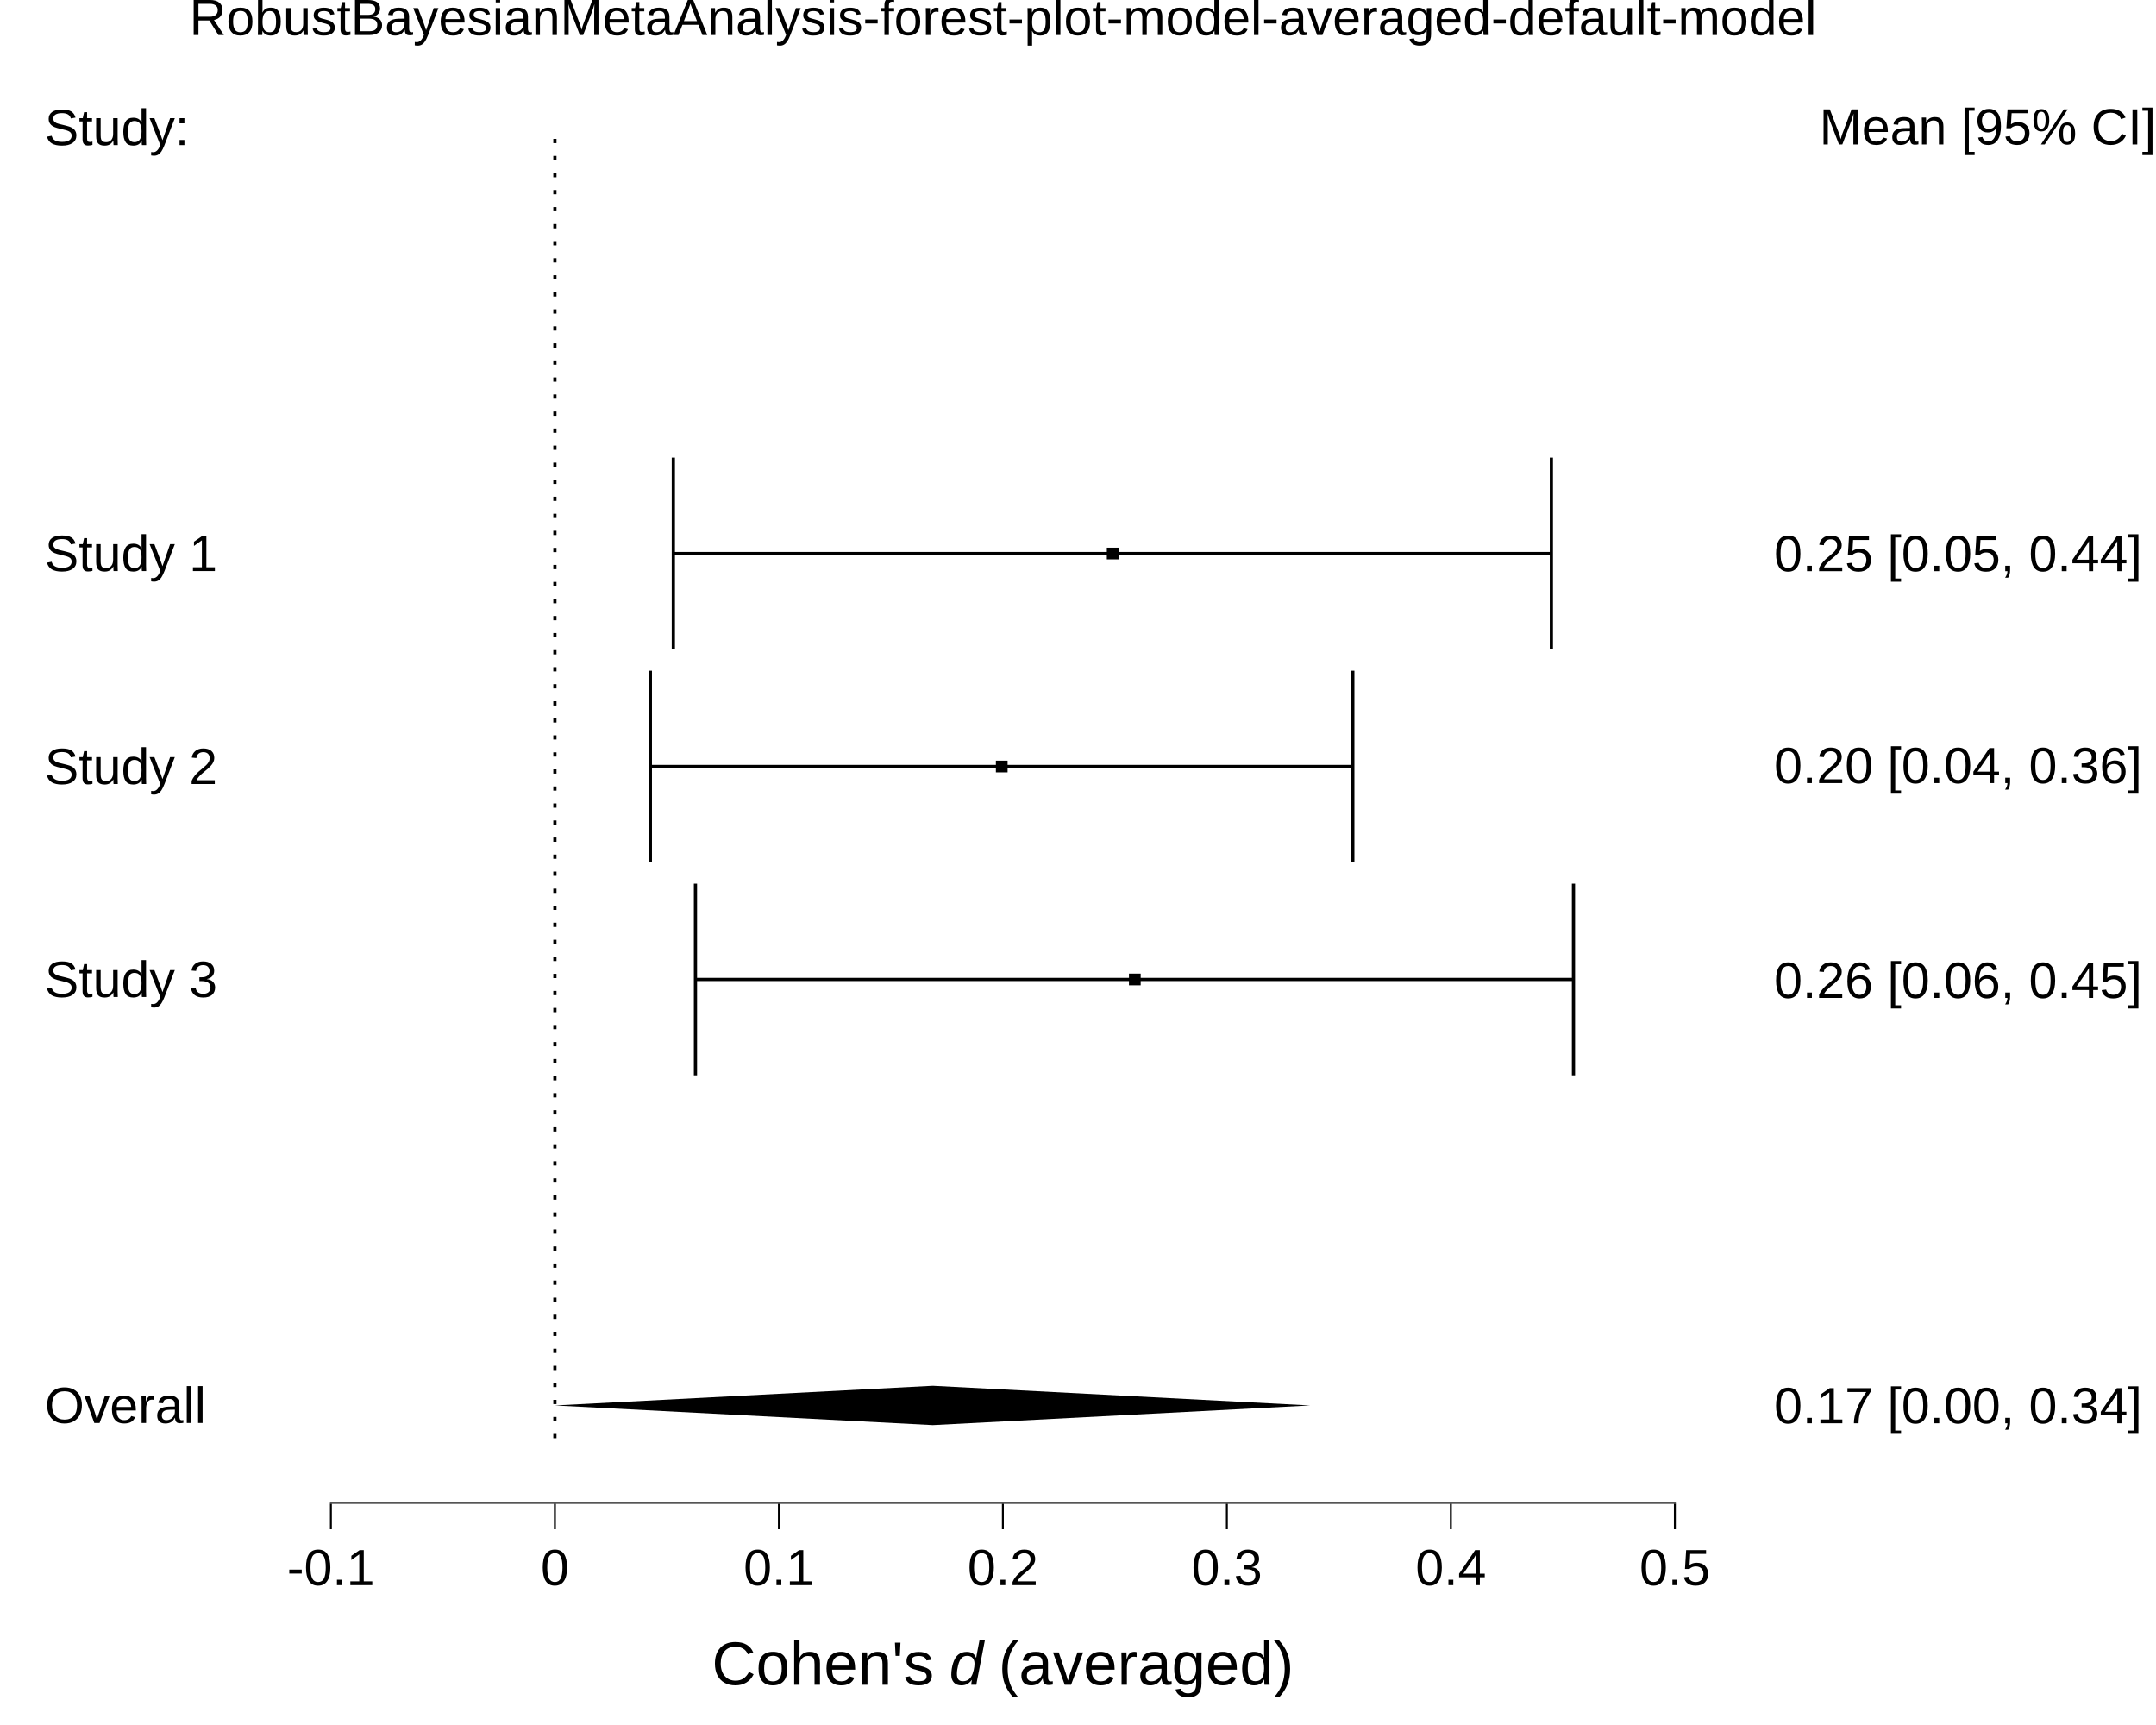
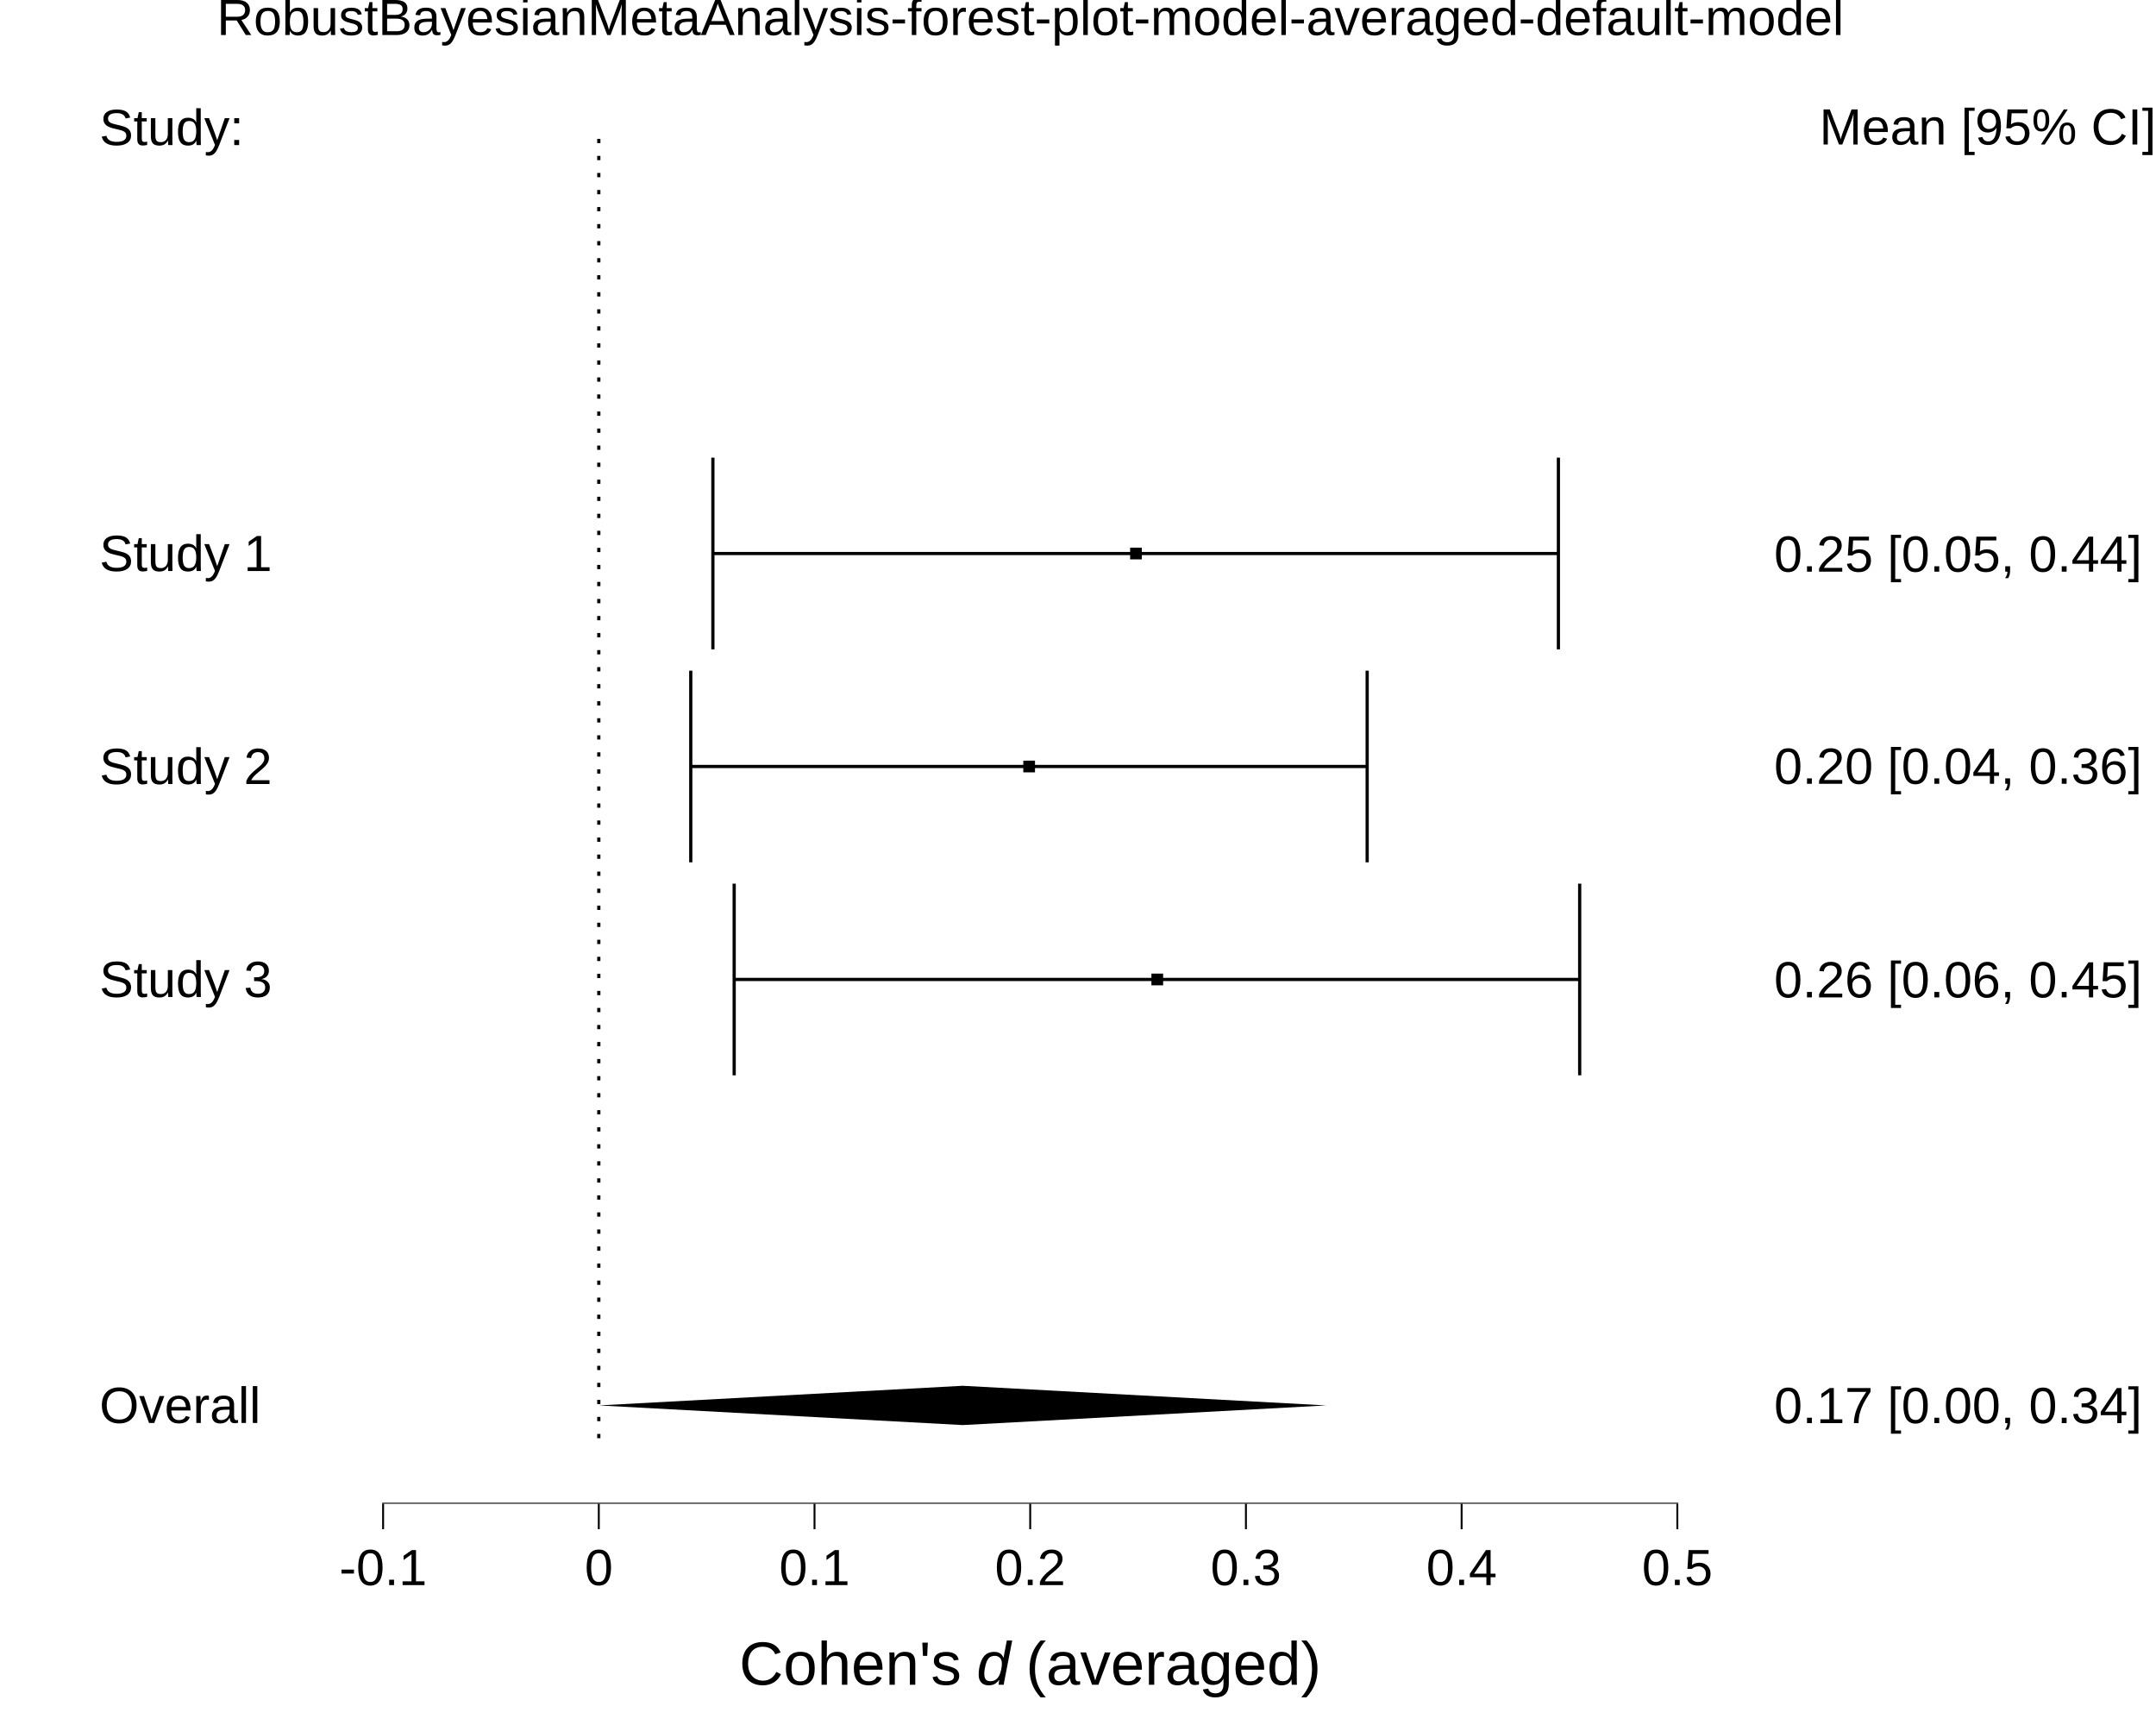
<svg xmlns="http://www.w3.org/2000/svg" viewBox="0 0 720.00 576.00">
  <defs>
    <style type="text/css">
    line, polyline, polygon, path, rect, circle {
      fill: none;
      stroke: #000000;
      stroke-linecap: round;
      stroke-linejoin: round;
      stroke-miterlimit: 10.00;
    }
  </style>
  </defs>
  <rect width="100%" height="100%" style="stroke: none; fill: #FFFFFF;" />
  <rect x="0.00" y="0.00" width="720.00" height="576.00" style="stroke-width: 10.67; stroke: none;" />
  <defs>
-     <clipPath id="cpODguMDZ8NTgxLjc2fDUwMi4xMXwyMC43MQ==">
-       <rect x="88.06" y="20.71" width="493.70" height="481.40" />
+     <clipPath id="cpMTA2LjMzfDU4MS43Nnw1MDIuMTF8MjAuNzE=">
+       <rect x="106.33" y="20.71" width="475.43" height="481.40" />
    </clipPath>
  </defs>
-   <rect x="88.06" y="20.71" width="493.70" height="481.40" style="stroke-width: 10.67; stroke: none;" clip-path="url(#cpODguMDZ8NTgxLjc2fDUwMi4xMXwyMC43MQ==)" />
-   <polyline points="518.08,216.83 518.08,152.82 " style="stroke-width: 1.07; stroke-linecap: butt;" clip-path="url(#cpODguMDZ8NTgxLjc2fDUwMi4xMXwyMC43MQ==)" />
-   <polyline points="518.08,184.83 224.86,184.83 " style="stroke-width: 1.07; stroke-linecap: butt;" clip-path="url(#cpODguMDZ8NTgxLjc2fDUwMi4xMXwyMC43MQ==)" />
-   <polyline points="224.86,216.83 224.86,152.82 " style="stroke-width: 1.07; stroke-linecap: butt;" clip-path="url(#cpODguMDZ8NTgxLjc2fDUwMi4xMXwyMC43MQ==)" />
-   <polyline points="451.77,287.94 451.77,223.94 " style="stroke-width: 1.07; stroke-linecap: butt;" clip-path="url(#cpODguMDZ8NTgxLjc2fDUwMi4xMXwyMC43MQ==)" />
-   <polyline points="451.77,255.94 217.19,255.94 " style="stroke-width: 1.07; stroke-linecap: butt;" clip-path="url(#cpODguMDZ8NTgxLjc2fDUwMi4xMXwyMC43MQ==)" />
-   <polyline points="217.19,287.94 217.19,223.94 " style="stroke-width: 1.07; stroke-linecap: butt;" clip-path="url(#cpODguMDZ8NTgxLjc2fDUwMi4xMXwyMC43MQ==)" />
-   <polyline points="525.46,359.06 525.46,295.06 " style="stroke-width: 1.07; stroke-linecap: butt;" clip-path="url(#cpODguMDZ8NTgxLjc2fDUwMi4xMXwyMC43MQ==)" />
-   <polyline points="525.46,327.06 232.25,327.06 " style="stroke-width: 1.07; stroke-linecap: butt;" clip-path="url(#cpODguMDZ8NTgxLjc2fDUwMi4xMXwyMC43MQ==)" />
-   <polyline points="232.25,359.06 232.25,295.06 " style="stroke-width: 1.07; stroke-linecap: butt;" clip-path="url(#cpODguMDZ8NTgxLjc2fDUwMi4xMXwyMC43MQ==)" />
-   <polygon points="369.63,186.78 373.54,186.78 373.54,182.87 369.63,182.87 " style="stroke-width: 0.71; stroke: none; fill: #000000;" clip-path="url(#cpODguMDZ8NTgxLjc2fDUwMi4xMXwyMC43MQ==)" />
-   <polygon points="332.58,257.90 336.49,257.90 336.49,253.99 332.58,253.99 " style="stroke-width: 0.71; stroke: none; fill: #000000;" clip-path="url(#cpODguMDZ8NTgxLjc2fDUwMi4xMXwyMC43MQ==)" />
-   <polygon points="377.02,329.01 380.93,329.01 380.93,325.10 377.02,325.10 " style="stroke-width: 0.71; stroke: none; fill: #000000;" clip-path="url(#cpODguMDZ8NTgxLjc2fDUwMi4xMXwyMC43MQ==)" />
-   <polygon points="185.31,469.29 311.51,475.85 437.54,469.29 311.51,462.73 " style="stroke-width: 1.07; stroke: none; fill: #000000;" clip-path="url(#cpODguMDZ8NTgxLjc2fDUwMi4xMXwyMC43MQ==)" />
-   <polyline points="185.31,480.23 185.31,42.60 " style="stroke-width: 1.07; stroke-dasharray: 1.42,4.27; stroke-linecap: butt;" clip-path="url(#cpODguMDZ8NTgxLjc2fDUwMi4xMXwyMC43MQ==)" />
-   <line x1="110.18" y1="502.11" x2="559.64" y2="502.11" style="stroke-width: 0.64; stroke-linecap: butt;" clip-path="url(#cpODguMDZ8NTgxLjc2fDUwMi4xMXwyMC43MQ==)" />
-   <rect x="88.06" y="20.71" width="493.70" height="481.40" style="stroke-width: 0.00; stroke: none;" clip-path="url(#cpODguMDZ8NTgxLjc2fDUwMi4xMXwyMC43MQ==)" />
+   <rect x="106.33" y="20.71" width="475.43" height="481.40" style="stroke-width: 10.67; stroke: none;" clip-path="url(#cpMTA2LjMzfDU4MS43Nnw1MDIuMTF8MjAuNzE=)" />
+   <polyline points="520.43,216.83 520.43,152.82 " style="stroke-width: 1.07; stroke-linecap: butt;" clip-path="url(#cpMTA2LjMzfDU4MS43Nnw1MDIuMTF8MjAuNzE=)" />
+   <polyline points="520.43,184.83 238.07,184.83 " style="stroke-width: 1.07; stroke-linecap: butt;" clip-path="url(#cpMTA2LjMzfDU4MS43Nnw1MDIuMTF8MjAuNzE=)" />
+   <polyline points="238.07,216.83 238.07,152.82 " style="stroke-width: 1.07; stroke-linecap: butt;" clip-path="url(#cpMTA2LjMzfDU4MS43Nnw1MDIuMTF8MjAuNzE=)" />
+   <polyline points="456.57,287.94 456.57,223.94 " style="stroke-width: 1.07; stroke-linecap: butt;" clip-path="url(#cpMTA2LjMzfDU4MS43Nnw1MDIuMTF8MjAuNzE=)" />
+   <polyline points="456.57,255.94 230.68,255.94 " style="stroke-width: 1.07; stroke-linecap: butt;" clip-path="url(#cpMTA2LjMzfDU4MS43Nnw1MDIuMTF8MjAuNzE=)" />
+   <polyline points="230.68,287.94 230.68,223.94 " style="stroke-width: 1.07; stroke-linecap: butt;" clip-path="url(#cpMTA2LjMzfDU4MS43Nnw1MDIuMTF8MjAuNzE=)" />
+   <polyline points="527.54,359.06 527.54,295.06 " style="stroke-width: 1.07; stroke-linecap: butt;" clip-path="url(#cpMTA2LjMzfDU4MS43Nnw1MDIuMTF8MjAuNzE=)" />
+   <polyline points="527.54,327.06 245.18,327.06 " style="stroke-width: 1.07; stroke-linecap: butt;" clip-path="url(#cpMTA2LjMzfDU4MS43Nnw1MDIuMTF8MjAuNzE=)" />
+   <polyline points="245.18,359.06 245.18,295.06 " style="stroke-width: 1.07; stroke-linecap: butt;" clip-path="url(#cpMTA2LjMzfDU4MS43Nnw1MDIuMTF8MjAuNzE=)" />
+   <polygon points="377.41,186.78 381.32,186.78 381.32,182.87 377.41,182.87 " style="stroke-width: 0.71; stroke: none; fill: #000000;" clip-path="url(#cpMTA2LjMzfDU4MS43Nnw1MDIuMTF8MjAuNzE=)" />
+   <polygon points="341.73,257.90 345.64,257.90 345.64,253.99 341.73,253.99 " style="stroke-width: 0.71; stroke: none; fill: #000000;" clip-path="url(#cpMTA2LjMzfDU4MS43Nnw1MDIuMTF8MjAuNzE=)" />
+   <polygon points="384.52,329.01 388.43,329.01 388.43,325.10 384.52,325.10 " style="stroke-width: 0.71; stroke: none; fill: #000000;" clip-path="url(#cpMTA2LjMzfDU4MS43Nnw1MDIuMTF8MjAuNzE=)" />
+   <polygon points="199.97,469.29 321.50,475.85 442.88,469.29 321.50,462.73 " style="stroke-width: 1.07; stroke: none; fill: #000000;" clip-path="url(#cpMTA2LjMzfDU4MS43Nnw1MDIuMTF8MjAuNzE=)" />
+   <polyline points="199.97,480.23 199.97,42.60 " style="stroke-width: 1.07; stroke-dasharray: 1.42,4.27; stroke-linecap: butt;" clip-path="url(#cpMTA2LjMzfDU4MS43Nnw1MDIuMTF8MjAuNzE=)" />
+   <line x1="127.62" y1="502.11" x2="560.47" y2="502.11" style="stroke-width: 0.64; stroke-linecap: butt;" clip-path="url(#cpMTA2LjMzfDU4MS43Nnw1MDIuMTF8MjAuNzE=)" />
+   <rect x="106.33" y="20.71" width="475.43" height="481.40" style="stroke-width: 0.00; stroke: none;" clip-path="url(#cpMTA2LjMzfDU4MS43Nnw1MDIuMTF8MjAuNzE=)" />
  <defs>
    <clipPath id="cpMC4wMHw3MjAuMDB8NTc2LjAwfDAuMDA=">
      <rect x="0.00" y="0.00" width="720.00" height="576.00" />
    </clipPath>
  </defs>
  <g clip-path="url(#cpMC4wMHw3MjAuMDB8NTc2LjAwfDAuMDA=)">
-     <text x="14.94" y="475.14" style="font-size: 17.00px; font-family: Liberation Sans;" textLength="53.84px" lengthAdjust="spacingAndGlyphs">Overall</text>
+     <text x="33.21" y="475.14" style="font-size: 17.00px; font-family: Liberation Sans;" textLength="53.84px" lengthAdjust="spacingAndGlyphs">Overall</text>
  </g>
  <g clip-path="url(#cpMC4wMHw3MjAuMDB8NTc2LjAwfDAuMDA=)">
-     <text x="14.94" y="332.91" style="font-size: 17.00px; font-family: Liberation Sans;" textLength="57.64px" lengthAdjust="spacingAndGlyphs">Study 3</text>
+     <text x="33.21" y="332.91" style="font-size: 17.00px; font-family: Liberation Sans;" textLength="57.64px" lengthAdjust="spacingAndGlyphs">Study 3</text>
  </g>
  <g clip-path="url(#cpMC4wMHw3MjAuMDB8NTc2LjAwfDAuMDA=)">
-     <text x="14.94" y="261.79" style="font-size: 17.00px; font-family: Liberation Sans;" textLength="57.64px" lengthAdjust="spacingAndGlyphs">Study 2</text>
+     <text x="33.21" y="261.79" style="font-size: 17.00px; font-family: Liberation Sans;" textLength="57.64px" lengthAdjust="spacingAndGlyphs">Study 2</text>
  </g>
  <g clip-path="url(#cpMC4wMHw3MjAuMDB8NTc2LjAwfDAuMDA=)">
-     <text x="14.94" y="190.68" style="font-size: 17.00px; font-family: Liberation Sans;" textLength="57.64px" lengthAdjust="spacingAndGlyphs">Study 1</text>
+     <text x="33.21" y="190.68" style="font-size: 17.00px; font-family: Liberation Sans;" textLength="57.64px" lengthAdjust="spacingAndGlyphs">Study 1</text>
  </g>
  <g clip-path="url(#cpMC4wMHw3MjAuMDB8NTc2LjAwfDAuMDA=)">
-     <text x="14.94" y="48.45" style="font-size: 17.00px; font-family: Liberation Sans;" textLength="48.19px" lengthAdjust="spacingAndGlyphs">Study:</text>
+     <text x="33.21" y="48.45" style="font-size: 17.00px; font-family: Liberation Sans;" textLength="48.19px" lengthAdjust="spacingAndGlyphs">Study:</text>
  </g>
  <g clip-path="url(#cpMC4wMHw3MjAuMDB8NTc2LjAwfDAuMDA=)">
-     <text x="592.45" y="475.23" style="font-size: 17.00px; font-family: Liberation Sans;" textLength="127.55px" lengthAdjust="spacingAndGlyphs"> 0.17 [0.00, 0.34]</text>
+     <text x="592.45" y="475.20" style="font-size: 17.00px; font-family: Liberation Sans;" textLength="127.55px" lengthAdjust="spacingAndGlyphs"> 0.17 [0.00, 0.34]</text>
  </g>
  <g clip-path="url(#cpMC4wMHw3MjAuMDB8NTc2LjAwfDAuMDA=)">
-     <text x="592.45" y="333.22" style="font-size: 17.00px; font-family: Liberation Sans;" textLength="127.55px" lengthAdjust="spacingAndGlyphs"> 0.26 [0.06, 0.45]</text>
+     <text x="592.45" y="333.04" style="font-size: 17.00px; font-family: Liberation Sans;" textLength="127.55px" lengthAdjust="spacingAndGlyphs"> 0.26 [0.06, 0.45]</text>
  </g>
  <g clip-path="url(#cpMC4wMHw3MjAuMDB8NTc2LjAwfDAuMDA=)">
-     <text x="592.45" y="261.49" style="font-size: 17.00px; font-family: Liberation Sans;" textLength="127.55px" lengthAdjust="spacingAndGlyphs"> 0.20 [0.04, 0.36]</text>
+     <text x="592.45" y="261.72" style="font-size: 17.00px; font-family: Liberation Sans;" textLength="127.55px" lengthAdjust="spacingAndGlyphs"> 0.20 [0.04, 0.36]</text>
  </g>
  <g clip-path="url(#cpMC4wMHw3MjAuMDB8NTc2LjAwfDAuMDA=)">
-     <text x="592.45" y="190.72" style="font-size: 17.00px; font-family: Liberation Sans;" textLength="127.55px" lengthAdjust="spacingAndGlyphs"> 0.25 [0.05, 0.44]</text>
+     <text x="592.45" y="190.89" style="font-size: 17.00px; font-family: Liberation Sans;" textLength="127.55px" lengthAdjust="spacingAndGlyphs"> 0.25 [0.05, 0.44]</text>
  </g>
  <g clip-path="url(#cpMC4wMHw3MjAuMDB8NTc2LjAwfDAuMDA=)">
-     <text x="607.59" y="48.23" style="font-size: 17.00px; font-family: Liberation Sans;" textLength="112.41px" lengthAdjust="spacingAndGlyphs">Mean [95% CI]</text>
+     <text x="607.59" y="48.25" style="font-size: 17.00px; font-family: Liberation Sans;" textLength="112.41px" lengthAdjust="spacingAndGlyphs">Mean [95% CI]</text>
  </g>
-   <polyline points="88.06,502.11 581.76,502.11 " style="stroke-width: 0.00; stroke: none; stroke-linecap: butt;" clip-path="url(#cpMC4wMHw3MjAuMDB8NTc2LjAwfDAuMDA=)" />
-   <polyline points="110.50,510.62 110.50,502.11 " style="stroke-width: 0.64; stroke-linecap: butt;" clip-path="url(#cpMC4wMHw3MjAuMDB8NTc2LjAwfDAuMDA=)" />
-   <polyline points="185.31,510.62 185.31,502.11 " style="stroke-width: 0.64; stroke-linecap: butt;" clip-path="url(#cpMC4wMHw3MjAuMDB8NTc2LjAwfDAuMDA=)" />
-   <polyline points="260.11,510.62 260.11,502.11 " style="stroke-width: 0.64; stroke-linecap: butt;" clip-path="url(#cpMC4wMHw3MjAuMDB8NTc2LjAwfDAuMDA=)" />
-   <polyline points="334.91,510.62 334.91,502.11 " style="stroke-width: 0.64; stroke-linecap: butt;" clip-path="url(#cpMC4wMHw3MjAuMDB8NTc2LjAwfDAuMDA=)" />
-   <polyline points="409.71,510.62 409.71,502.11 " style="stroke-width: 0.64; stroke-linecap: butt;" clip-path="url(#cpMC4wMHw3MjAuMDB8NTc2LjAwfDAuMDA=)" />
-   <polyline points="484.51,510.62 484.51,502.11 " style="stroke-width: 0.64; stroke-linecap: butt;" clip-path="url(#cpMC4wMHw3MjAuMDB8NTc2LjAwfDAuMDA=)" />
-   <polyline points="559.32,510.62 559.32,502.11 " style="stroke-width: 0.64; stroke-linecap: butt;" clip-path="url(#cpMC4wMHw3MjAuMDB8NTc2LjAwfDAuMDA=)" />
+   <polyline points="106.33,502.11 581.76,502.11 " style="stroke-width: 0.00; stroke: none; stroke-linecap: butt;" clip-path="url(#cpMC4wMHw3MjAuMDB8NTc2LjAwfDAuMDA=)" />
+   <polyline points="127.94,510.62 127.94,502.11 " style="stroke-width: 0.64; stroke-linecap: butt;" clip-path="url(#cpMC4wMHw3MjAuMDB8NTc2LjAwfDAuMDA=)" />
+   <polyline points="199.97,510.62 199.97,502.11 " style="stroke-width: 0.64; stroke-linecap: butt;" clip-path="url(#cpMC4wMHw3MjAuMDB8NTc2LjAwfDAuMDA=)" />
+   <polyline points="272.01,510.62 272.01,502.11 " style="stroke-width: 0.64; stroke-linecap: butt;" clip-path="url(#cpMC4wMHw3MjAuMDB8NTc2LjAwfDAuMDA=)" />
+   <polyline points="344.04,510.62 344.04,502.11 " style="stroke-width: 0.64; stroke-linecap: butt;" clip-path="url(#cpMC4wMHw3MjAuMDB8NTc2LjAwfDAuMDA=)" />
+   <polyline points="416.08,510.62 416.08,502.11 " style="stroke-width: 0.64; stroke-linecap: butt;" clip-path="url(#cpMC4wMHw3MjAuMDB8NTc2LjAwfDAuMDA=)" />
+   <polyline points="488.11,510.62 488.11,502.11 " style="stroke-width: 0.64; stroke-linecap: butt;" clip-path="url(#cpMC4wMHw3MjAuMDB8NTc2LjAwfDAuMDA=)" />
+   <polyline points="560.15,510.62 560.15,502.11 " style="stroke-width: 0.64; stroke-linecap: butt;" clip-path="url(#cpMC4wMHw3MjAuMDB8NTc2LjAwfDAuMDA=)" />
  <g clip-path="url(#cpMC4wMHw3MjAuMDB8NTc2LjAwfDAuMDA=)">
-     <text x="95.86" y="529.29" style="font-size: 17.00px; font-family: Liberation Sans;" textLength="29.28px" lengthAdjust="spacingAndGlyphs">-0.1</text>
+     <text x="113.30" y="529.29" style="font-size: 17.00px; font-family: Liberation Sans;" textLength="29.28px" lengthAdjust="spacingAndGlyphs">-0.1</text>
  </g>
  <g clip-path="url(#cpMC4wMHw3MjAuMDB8NTc2LjAwfDAuMDA=)">
-     <text x="180.58" y="529.29" style="font-size: 17.00px; font-family: Liberation Sans;" textLength="9.45px" lengthAdjust="spacingAndGlyphs">0</text>
+     <text x="195.25" y="529.29" style="font-size: 17.00px; font-family: Liberation Sans;" textLength="9.45px" lengthAdjust="spacingAndGlyphs">0</text>
  </g>
  <g clip-path="url(#cpMC4wMHw3MjAuMDB8NTc2LjAwfDAuMDA=)">
-     <text x="248.30" y="529.29" style="font-size: 17.00px; font-family: Liberation Sans;" textLength="23.62px" lengthAdjust="spacingAndGlyphs">0.1</text>
+     <text x="260.20" y="529.29" style="font-size: 17.00px; font-family: Liberation Sans;" textLength="23.62px" lengthAdjust="spacingAndGlyphs">0.1</text>
  </g>
  <g clip-path="url(#cpMC4wMHw3MjAuMDB8NTc2LjAwfDAuMDA=)">
-     <text x="323.10" y="529.29" style="font-size: 17.00px; font-family: Liberation Sans;" textLength="23.62px" lengthAdjust="spacingAndGlyphs">0.2</text>
+     <text x="332.23" y="529.29" style="font-size: 17.00px; font-family: Liberation Sans;" textLength="23.62px" lengthAdjust="spacingAndGlyphs">0.2</text>
  </g>
  <g clip-path="url(#cpMC4wMHw3MjAuMDB8NTc2LjAwfDAuMDA=)">
-     <text x="397.90" y="529.29" style="font-size: 17.00px; font-family: Liberation Sans;" textLength="23.62px" lengthAdjust="spacingAndGlyphs">0.3</text>
+     <text x="404.26" y="529.29" style="font-size: 17.00px; font-family: Liberation Sans;" textLength="23.62px" lengthAdjust="spacingAndGlyphs">0.3</text>
  </g>
  <g clip-path="url(#cpMC4wMHw3MjAuMDB8NTc2LjAwfDAuMDA=)">
-     <text x="472.70" y="529.29" style="font-size: 17.00px; font-family: Liberation Sans;" textLength="23.62px" lengthAdjust="spacingAndGlyphs">0.4</text>
+     <text x="476.30" y="529.29" style="font-size: 17.00px; font-family: Liberation Sans;" textLength="23.62px" lengthAdjust="spacingAndGlyphs">0.4</text>
  </g>
  <g clip-path="url(#cpMC4wMHw3MjAuMDB8NTc2LjAwfDAuMDA=)">
-     <text x="547.50" y="529.29" style="font-size: 17.00px; font-family: Liberation Sans;" textLength="23.62px" lengthAdjust="spacingAndGlyphs">0.5</text>
+     <text x="548.33" y="529.29" style="font-size: 17.00px; font-family: Liberation Sans;" textLength="23.62px" lengthAdjust="spacingAndGlyphs">0.5</text>
  </g>
  <g clip-path="url(#cpMC4wMHw3MjAuMDB8NTc2LjAwfDAuMDA=)">
-     <text x="237.72" y="562.55" style="font-size: 20.40px; font-family: Liberation Sans;" textLength="74.19px" lengthAdjust="spacingAndGlyphs">Cohen's</text>
+     <text x="246.86" y="562.55" style="font-size: 20.40px; font-family: Liberation Sans;" textLength="74.19px" lengthAdjust="spacingAndGlyphs">Cohen's</text>
  </g>
  <g clip-path="url(#cpMC4wMHw3MjAuMDB8NTc2LjAwfDAuMDA=)">
-     <text x="311.91" y="562.55" style="font-size: 20.40px; font-family: Symbola;" textLength="5.09px" lengthAdjust="spacingAndGlyphs"> </text>
+     <text x="321.04" y="562.55" style="font-size: 20.40px; font-family: Symbola;" textLength="5.09px" lengthAdjust="spacingAndGlyphs"> </text>
  </g>
  <g clip-path="url(#cpMC4wMHw3MjAuMDB8NTc2LjAwfDAuMDA=)">
-     <text x="317.00" y="562.55" style="font-size: 20.40px; font-style: italic; font-family: Liberation Sans;" textLength="11.34px" lengthAdjust="spacingAndGlyphs">d</text>
+     <text x="326.14" y="562.55" style="font-size: 20.40px; font-style: italic; font-family: Liberation Sans;" textLength="11.34px" lengthAdjust="spacingAndGlyphs">d</text>
  </g>
  <g clip-path="url(#cpMC4wMHw3MjAuMDB8NTc2LjAwfDAuMDA=)">
-     <text x="328.35" y="562.55" style="font-size: 20.40px; font-family: Symbola;" textLength="5.09px" lengthAdjust="spacingAndGlyphs"> </text>
+     <text x="337.48" y="562.55" style="font-size: 20.40px; font-family: Symbola;" textLength="5.09px" lengthAdjust="spacingAndGlyphs"> </text>
  </g>
  <g clip-path="url(#cpMC4wMHw3MjAuMDB8NTc2LjAwfDAuMDA=)">
-     <text x="333.44" y="562.55" style="font-size: 20.40px; font-family: Liberation Sans;" textLength="98.66px" lengthAdjust="spacingAndGlyphs">(averaged)</text>
+     <text x="342.57" y="562.55" style="font-size: 20.40px; font-family: Liberation Sans;" textLength="98.66px" lengthAdjust="spacingAndGlyphs">(averaged)</text>
  </g>
  <g clip-path="url(#cpMC4wMHw3MjAuMDB8NTc2LjAwfDAuMDA=)">
-     <text x="63.29" y="11.70" style="font-size: 17.00px; font-family: Liberation Sans;" textLength="543.23px" lengthAdjust="spacingAndGlyphs">RobustBayesianMetaAnalysis-forest-plot-model-averaged-default-model</text>
+     <text x="72.43" y="11.70" style="font-size: 17.00px; font-family: Liberation Sans;" textLength="543.23px" lengthAdjust="spacingAndGlyphs">RobustBayesianMetaAnalysis-forest-plot-model-averaged-default-model</text>
  </g>
</svg>
